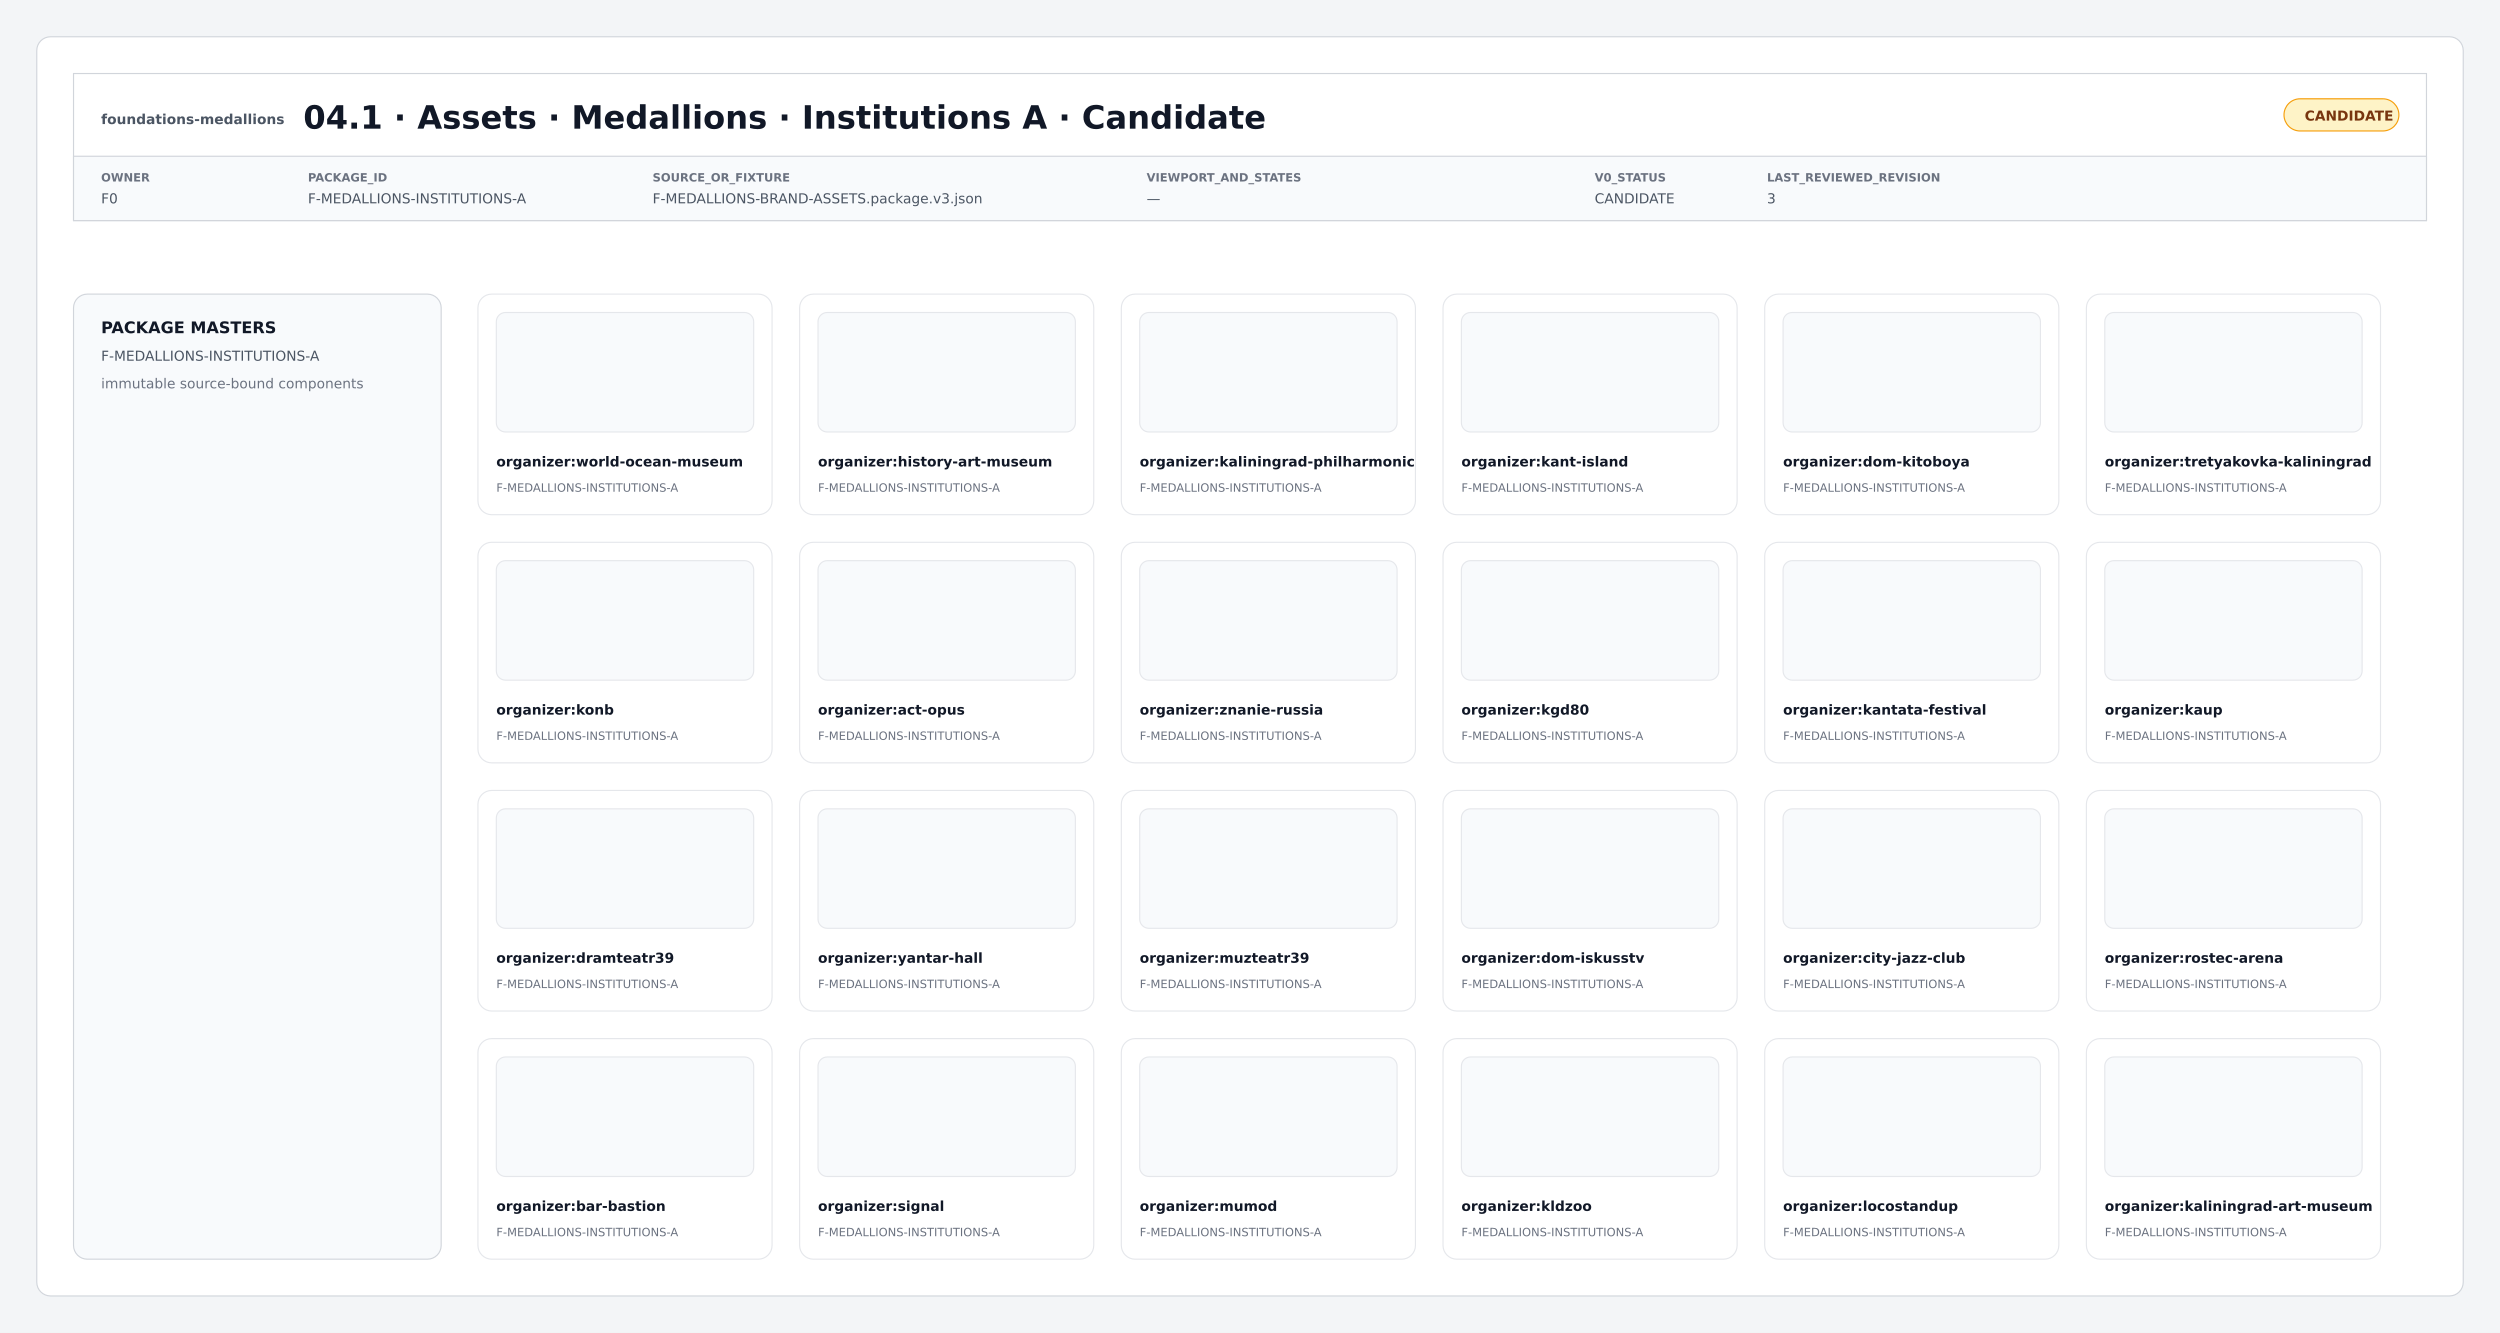
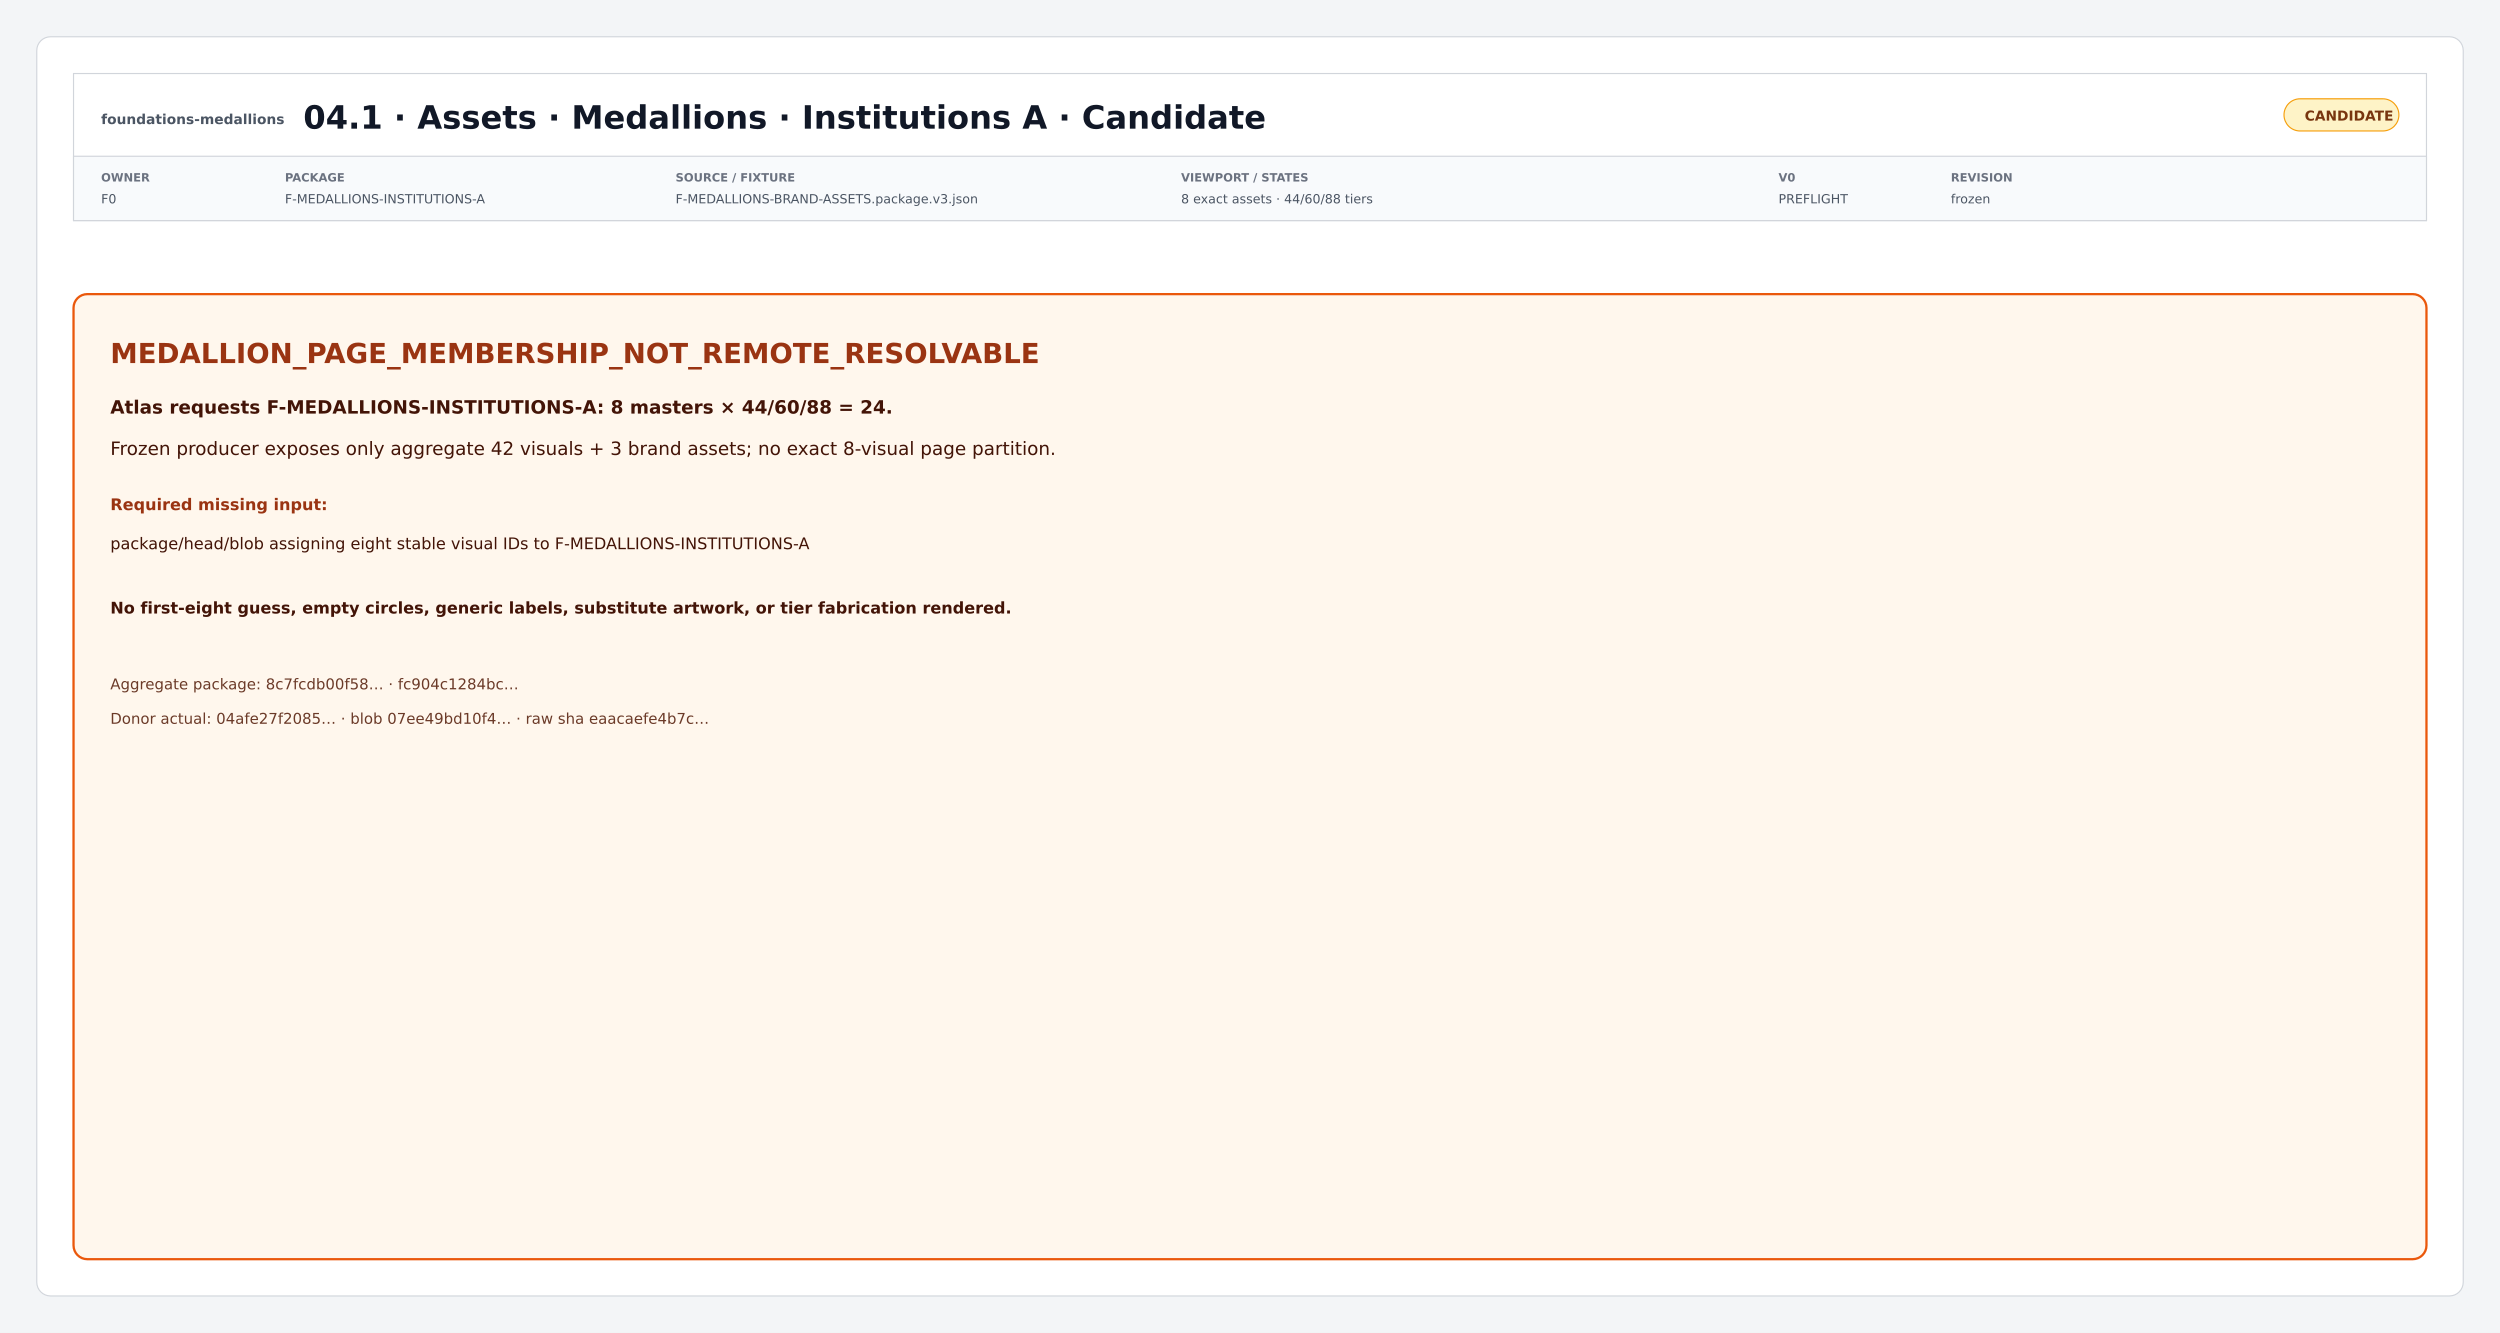
- <svg xmlns="http://www.w3.org/2000/svg" width="2176" height="1160" viewBox="0 0 2176 1160" data-root-width="2176" data-root-height="1160" data-template="FOUNDATION_ASSET_GRID_DENSE_V2" data-template-columns="6" data-version="R2">
+ <svg xmlns="http://www.w3.org/2000/svg" width="2176" height="1160" viewBox="0 0 2176 1160" data-root-width="2176" data-root-height="1160" data-template="FOUNDATION_ASSET_GRID_DENSE_V2" data-template-columns="6" data-version="R2" data-source-bound="true">
  <rect width="100%" height="100%" fill="#F3F5F7" />
  <rect x="32" y="32" width="2112" height="1096" rx="12" fill="#FFFFFF" stroke="#D1D5DB" data-candidate-root="true" />
-   <g data-component="ATLAS_PAGE_HEADER_V2">
+   <g data-component="ATLAS_PAGE_HEADER_V2" data-header-metadata-correct="true">
    <rect x="64" y="64" width="2048" height="128" fill="#FFFFFF" stroke="#D1D5DB" />
    <rect x="64" y="136" width="2048" height="56" fill="#F8FAFC" stroke="#D1D5DB" />
    <text x="88" y="108" font-family="DejaVu Sans" font-size="12" font-weight="700" fill="#4B5563" data-semantic-id="atlas.header.top.section">foundations-medallions</text>
    <text x="264" y="112" font-family="DejaVu Sans" font-size="28" font-weight="700" fill="#111827" data-semantic-id="atlas.header.top.page-title">04.1 · Assets · Medallions · Institutions A · Candidate</text>
    <rect x="1988" y="86" width="100" height="28" rx="14" fill="#FEF3C7" stroke="#F59E0B" data-semantic-id="atlas.header.top.lifecycle-status" />
    <text x="2006" y="105" font-family="DejaVu Sans" font-size="12" font-weight="700" fill="#78350F">CANDIDATE</text>
    <text x="88" y="158" font-family="DejaVu Sans" font-size="10" font-weight="700" fill="#6B7280">OWNER</text>
-     <text x="88" y="177" font-family="DejaVu Sans" font-size="12" font-weight="400" fill="#4B5563" data-semantic-id="atlas.header.meta.owner">F0</text>
-     <text x="268" y="158" font-family="DejaVu Sans" font-size="10" font-weight="700" fill="#6B7280">PACKAGE_ID</text>
-     <text x="268" y="177" font-family="DejaVu Sans" font-size="12" font-weight="400" fill="#4B5563" data-semantic-id="atlas.header.meta.package-id">F-MEDALLIONS-INSTITUTIONS-A</text>
-     <text x="568" y="158" font-family="DejaVu Sans" font-size="10" font-weight="700" fill="#6B7280">SOURCE_OR_FIXTURE</text>
-     <text x="568" y="177" font-family="DejaVu Sans" font-size="12" font-weight="400" fill="#4B5563" data-semantic-id="atlas.header.meta.source-or-fixture">F-MEDALLIONS-BRAND-ASSETS.package.v3.json</text>
-     <text x="998" y="158" font-family="DejaVu Sans" font-size="10" font-weight="700" fill="#6B7280">VIEWPORT_AND_STATES</text>
-     <text x="998" y="177" font-family="DejaVu Sans" font-size="12" font-weight="400" fill="#4B5563" data-semantic-id="atlas.header.meta.viewport-and-state-coverage">—</text>
-     <text x="1388" y="158" font-family="DejaVu Sans" font-size="10" font-weight="700" fill="#6B7280">V0_STATUS</text>
-     <text x="1388" y="177" font-family="DejaVu Sans" font-size="12" font-weight="400" fill="#4B5563" data-semantic-id="atlas.header.meta.v0-status">CANDIDATE</text>
-     <text x="1538" y="158" font-family="DejaVu Sans" font-size="10" font-weight="700" fill="#6B7280">LAST_REVIEWED_REVISION</text>
-     <text x="1538" y="177" font-family="DejaVu Sans" font-size="12" font-weight="400" fill="#4B5563" data-semantic-id="atlas.header.meta.last-reviewed-revision">3</text>
+     <text x="88" y="177" font-family="DejaVu Sans" font-size="11" font-weight="400" fill="#4B5563" data-semantic-id="atlas.header.meta.owner">F0</text>
+     <text x="248" y="158" font-family="DejaVu Sans" font-size="10" font-weight="700" fill="#6B7280">PACKAGE</text>
+     <text x="248" y="177" font-family="DejaVu Sans" font-size="11" font-weight="400" fill="#4B5563" data-semantic-id="atlas.header.meta.package-id">F-MEDALLIONS-INSTITUTIONS-A</text>
+     <text x="588" y="158" font-family="DejaVu Sans" font-size="10" font-weight="700" fill="#6B7280">SOURCE / FIXTURE</text>
+     <text x="588" y="177" font-family="DejaVu Sans" font-size="11" font-weight="400" fill="#4B5563" data-semantic-id="atlas.header.meta.source-or-fixture">F-MEDALLIONS-BRAND-ASSETS.package.v3.json</text>
+     <text x="1028" y="158" font-family="DejaVu Sans" font-size="10" font-weight="700" fill="#6B7280">VIEWPORT / STATES</text>
+     <text x="1028" y="177" font-family="DejaVu Sans" font-size="11" font-weight="400" fill="#4B5563" data-semantic-id="atlas.header.meta.viewport-and-state-coverage">8 exact assets · 44/60/88 tiers</text>
+     <text x="1548" y="158" font-family="DejaVu Sans" font-size="10" font-weight="700" fill="#6B7280">V0</text>
+     <text x="1548" y="177" font-family="DejaVu Sans" font-size="11" font-weight="400" fill="#4B5563" data-semantic-id="atlas.header.meta.v0-status">PREFLIGHT</text>
+     <text x="1698" y="158" font-family="DejaVu Sans" font-size="10" font-weight="700" fill="#6B7280">REVISION</text>
+     <text x="1698" y="177" font-family="DejaVu Sans" font-size="11" font-weight="400" fill="#4B5563" data-semantic-id="atlas.header.meta.last-reviewed-revision">frozen</text>
  </g>
-   <rect x="64" y="256" width="320" height="840" rx="12" fill="#F8FAFC" stroke="#D1D5DB" data-master-column="true" />
-   <text x="88" y="290" font-family="DejaVu Sans" font-size="14" font-weight="700" fill="#111827">PACKAGE MASTERS</text>
-   <text x="88" y="314" font-family="DejaVu Sans" font-size="12" font-weight="400" fill="#4B5563">F-MEDALLIONS-INSTITUTIONS-A</text>
-   <text x="88" y="338" font-family="DejaVu Sans" font-size="12" font-weight="400" fill="#6B7280">immutable source-bound components</text>
-   <g data-placement="1" data-label="organizer:world-ocean-museum">
-     <rect x="416" y="256" width="256" height="192" rx="12" fill="#FFFFFF" stroke="#E5E7EB" />
-     <rect x="432" y="272" width="224" height="104" rx="8" fill="#F8FAFC" stroke="#E5E7EB" />
-     <text x="432" y="406" font-family="DejaVu Sans" font-size="12" font-weight="700" fill="#111827">organizer:world-ocean-museum</text>
-     <text x="432" y="428" font-family="DejaVu Sans" font-size="10" font-weight="400" fill="#6B7280">F-MEDALLIONS-INSTITUTIONS-A</text>
-   </g>
-   <g data-placement="2" data-label="organizer:history-art-museum">
-     <rect x="696" y="256" width="256" height="192" rx="12" fill="#FFFFFF" stroke="#E5E7EB" />
-     <rect x="712" y="272" width="224" height="104" rx="8" fill="#F8FAFC" stroke="#E5E7EB" />
-     <text x="712" y="406" font-family="DejaVu Sans" font-size="12" font-weight="700" fill="#111827">organizer:history-art-museum</text>
-     <text x="712" y="428" font-family="DejaVu Sans" font-size="10" font-weight="400" fill="#6B7280">F-MEDALLIONS-INSTITUTIONS-A</text>
-   </g>
-   <g data-placement="3" data-label="organizer:kaliningrad-philharmonic">
-     <rect x="976" y="256" width="256" height="192" rx="12" fill="#FFFFFF" stroke="#E5E7EB" />
-     <rect x="992" y="272" width="224" height="104" rx="8" fill="#F8FAFC" stroke="#E5E7EB" />
-     <text x="992" y="406" font-family="DejaVu Sans" font-size="12" font-weight="700" fill="#111827">organizer:kaliningrad-philharmonic</text>
-     <text x="992" y="428" font-family="DejaVu Sans" font-size="10" font-weight="400" fill="#6B7280">F-MEDALLIONS-INSTITUTIONS-A</text>
-   </g>
-   <g data-placement="4" data-label="organizer:kant-island">
-     <rect x="1256" y="256" width="256" height="192" rx="12" fill="#FFFFFF" stroke="#E5E7EB" />
-     <rect x="1272" y="272" width="224" height="104" rx="8" fill="#F8FAFC" stroke="#E5E7EB" />
-     <text x="1272" y="406" font-family="DejaVu Sans" font-size="12" font-weight="700" fill="#111827">organizer:kant-island</text>
-     <text x="1272" y="428" font-family="DejaVu Sans" font-size="10" font-weight="400" fill="#6B7280">F-MEDALLIONS-INSTITUTIONS-A</text>
-   </g>
-   <g data-placement="5" data-label="organizer:dom-kitoboya">
-     <rect x="1536" y="256" width="256" height="192" rx="12" fill="#FFFFFF" stroke="#E5E7EB" />
-     <rect x="1552" y="272" width="224" height="104" rx="8" fill="#F8FAFC" stroke="#E5E7EB" />
-     <text x="1552" y="406" font-family="DejaVu Sans" font-size="12" font-weight="700" fill="#111827">organizer:dom-kitoboya</text>
-     <text x="1552" y="428" font-family="DejaVu Sans" font-size="10" font-weight="400" fill="#6B7280">F-MEDALLIONS-INSTITUTIONS-A</text>
-   </g>
-   <g data-placement="6" data-label="organizer:tretyakovka-kaliningrad">
-     <rect x="1816" y="256" width="256" height="192" rx="12" fill="#FFFFFF" stroke="#E5E7EB" />
-     <rect x="1832" y="272" width="224" height="104" rx="8" fill="#F8FAFC" stroke="#E5E7EB" />
-     <text x="1832" y="406" font-family="DejaVu Sans" font-size="12" font-weight="700" fill="#111827">organizer:tretyakovka-kaliningrad</text>
-     <text x="1832" y="428" font-family="DejaVu Sans" font-size="10" font-weight="400" fill="#6B7280">F-MEDALLIONS-INSTITUTIONS-A</text>
-   </g>
-   <g data-placement="7" data-label="organizer:konb">
-     <rect x="416" y="472" width="256" height="192" rx="12" fill="#FFFFFF" stroke="#E5E7EB" />
-     <rect x="432" y="488" width="224" height="104" rx="8" fill="#F8FAFC" stroke="#E5E7EB" />
-     <text x="432" y="622" font-family="DejaVu Sans" font-size="12" font-weight="700" fill="#111827">organizer:konb</text>
-     <text x="432" y="644" font-family="DejaVu Sans" font-size="10" font-weight="400" fill="#6B7280">F-MEDALLIONS-INSTITUTIONS-A</text>
-   </g>
-   <g data-placement="8" data-label="organizer:act-opus">
-     <rect x="696" y="472" width="256" height="192" rx="12" fill="#FFFFFF" stroke="#E5E7EB" />
-     <rect x="712" y="488" width="224" height="104" rx="8" fill="#F8FAFC" stroke="#E5E7EB" />
-     <text x="712" y="622" font-family="DejaVu Sans" font-size="12" font-weight="700" fill="#111827">organizer:act-opus</text>
-     <text x="712" y="644" font-family="DejaVu Sans" font-size="10" font-weight="400" fill="#6B7280">F-MEDALLIONS-INSTITUTIONS-A</text>
-   </g>
-   <g data-placement="9" data-label="organizer:znanie-russia">
-     <rect x="976" y="472" width="256" height="192" rx="12" fill="#FFFFFF" stroke="#E5E7EB" />
-     <rect x="992" y="488" width="224" height="104" rx="8" fill="#F8FAFC" stroke="#E5E7EB" />
-     <text x="992" y="622" font-family="DejaVu Sans" font-size="12" font-weight="700" fill="#111827">organizer:znanie-russia</text>
-     <text x="992" y="644" font-family="DejaVu Sans" font-size="10" font-weight="400" fill="#6B7280">F-MEDALLIONS-INSTITUTIONS-A</text>
-   </g>
-   <g data-placement="10" data-label="organizer:kgd80">
-     <rect x="1256" y="472" width="256" height="192" rx="12" fill="#FFFFFF" stroke="#E5E7EB" />
-     <rect x="1272" y="488" width="224" height="104" rx="8" fill="#F8FAFC" stroke="#E5E7EB" />
-     <text x="1272" y="622" font-family="DejaVu Sans" font-size="12" font-weight="700" fill="#111827">organizer:kgd80</text>
-     <text x="1272" y="644" font-family="DejaVu Sans" font-size="10" font-weight="400" fill="#6B7280">F-MEDALLIONS-INSTITUTIONS-A</text>
-   </g>
-   <g data-placement="11" data-label="organizer:kantata-festival">
-     <rect x="1536" y="472" width="256" height="192" rx="12" fill="#FFFFFF" stroke="#E5E7EB" />
-     <rect x="1552" y="488" width="224" height="104" rx="8" fill="#F8FAFC" stroke="#E5E7EB" />
-     <text x="1552" y="622" font-family="DejaVu Sans" font-size="12" font-weight="700" fill="#111827">organizer:kantata-festival</text>
-     <text x="1552" y="644" font-family="DejaVu Sans" font-size="10" font-weight="400" fill="#6B7280">F-MEDALLIONS-INSTITUTIONS-A</text>
-   </g>
-   <g data-placement="12" data-label="organizer:kaup">
-     <rect x="1816" y="472" width="256" height="192" rx="12" fill="#FFFFFF" stroke="#E5E7EB" />
-     <rect x="1832" y="488" width="224" height="104" rx="8" fill="#F8FAFC" stroke="#E5E7EB" />
-     <text x="1832" y="622" font-family="DejaVu Sans" font-size="12" font-weight="700" fill="#111827">organizer:kaup</text>
-     <text x="1832" y="644" font-family="DejaVu Sans" font-size="10" font-weight="400" fill="#6B7280">F-MEDALLIONS-INSTITUTIONS-A</text>
-   </g>
-   <g data-placement="13" data-label="organizer:dramteatr39">
-     <rect x="416" y="688" width="256" height="192" rx="12" fill="#FFFFFF" stroke="#E5E7EB" />
-     <rect x="432" y="704" width="224" height="104" rx="8" fill="#F8FAFC" stroke="#E5E7EB" />
-     <text x="432" y="838" font-family="DejaVu Sans" font-size="12" font-weight="700" fill="#111827">organizer:dramteatr39</text>
-     <text x="432" y="860" font-family="DejaVu Sans" font-size="10" font-weight="400" fill="#6B7280">F-MEDALLIONS-INSTITUTIONS-A</text>
-   </g>
-   <g data-placement="14" data-label="organizer:yantar-hall">
-     <rect x="696" y="688" width="256" height="192" rx="12" fill="#FFFFFF" stroke="#E5E7EB" />
-     <rect x="712" y="704" width="224" height="104" rx="8" fill="#F8FAFC" stroke="#E5E7EB" />
-     <text x="712" y="838" font-family="DejaVu Sans" font-size="12" font-weight="700" fill="#111827">organizer:yantar-hall</text>
-     <text x="712" y="860" font-family="DejaVu Sans" font-size="10" font-weight="400" fill="#6B7280">F-MEDALLIONS-INSTITUTIONS-A</text>
-   </g>
-   <g data-placement="15" data-label="organizer:muzteatr39">
-     <rect x="976" y="688" width="256" height="192" rx="12" fill="#FFFFFF" stroke="#E5E7EB" />
-     <rect x="992" y="704" width="224" height="104" rx="8" fill="#F8FAFC" stroke="#E5E7EB" />
-     <text x="992" y="838" font-family="DejaVu Sans" font-size="12" font-weight="700" fill="#111827">organizer:muzteatr39</text>
-     <text x="992" y="860" font-family="DejaVu Sans" font-size="10" font-weight="400" fill="#6B7280">F-MEDALLIONS-INSTITUTIONS-A</text>
-   </g>
-   <g data-placement="16" data-label="organizer:dom-iskusstv">
-     <rect x="1256" y="688" width="256" height="192" rx="12" fill="#FFFFFF" stroke="#E5E7EB" />
-     <rect x="1272" y="704" width="224" height="104" rx="8" fill="#F8FAFC" stroke="#E5E7EB" />
-     <text x="1272" y="838" font-family="DejaVu Sans" font-size="12" font-weight="700" fill="#111827">organizer:dom-iskusstv</text>
-     <text x="1272" y="860" font-family="DejaVu Sans" font-size="10" font-weight="400" fill="#6B7280">F-MEDALLIONS-INSTITUTIONS-A</text>
-   </g>
-   <g data-placement="17" data-label="organizer:city-jazz-club">
-     <rect x="1536" y="688" width="256" height="192" rx="12" fill="#FFFFFF" stroke="#E5E7EB" />
-     <rect x="1552" y="704" width="224" height="104" rx="8" fill="#F8FAFC" stroke="#E5E7EB" />
-     <text x="1552" y="838" font-family="DejaVu Sans" font-size="12" font-weight="700" fill="#111827">organizer:city-jazz-club</text>
-     <text x="1552" y="860" font-family="DejaVu Sans" font-size="10" font-weight="400" fill="#6B7280">F-MEDALLIONS-INSTITUTIONS-A</text>
-   </g>
-   <g data-placement="18" data-label="organizer:rostec-arena">
-     <rect x="1816" y="688" width="256" height="192" rx="12" fill="#FFFFFF" stroke="#E5E7EB" />
-     <rect x="1832" y="704" width="224" height="104" rx="8" fill="#F8FAFC" stroke="#E5E7EB" />
-     <text x="1832" y="838" font-family="DejaVu Sans" font-size="12" font-weight="700" fill="#111827">organizer:rostec-arena</text>
-     <text x="1832" y="860" font-family="DejaVu Sans" font-size="10" font-weight="400" fill="#6B7280">F-MEDALLIONS-INSTITUTIONS-A</text>
-   </g>
-   <g data-placement="19" data-label="organizer:bar-bastion">
-     <rect x="416" y="904" width="256" height="192" rx="12" fill="#FFFFFF" stroke="#E5E7EB" />
-     <rect x="432" y="920" width="224" height="104" rx="8" fill="#F8FAFC" stroke="#E5E7EB" />
-     <text x="432" y="1054" font-family="DejaVu Sans" font-size="12" font-weight="700" fill="#111827">organizer:bar-bastion</text>
-     <text x="432" y="1076" font-family="DejaVu Sans" font-size="10" font-weight="400" fill="#6B7280">F-MEDALLIONS-INSTITUTIONS-A</text>
-   </g>
-   <g data-placement="20" data-label="organizer:signal">
-     <rect x="696" y="904" width="256" height="192" rx="12" fill="#FFFFFF" stroke="#E5E7EB" />
-     <rect x="712" y="920" width="224" height="104" rx="8" fill="#F8FAFC" stroke="#E5E7EB" />
-     <text x="712" y="1054" font-family="DejaVu Sans" font-size="12" font-weight="700" fill="#111827">organizer:signal</text>
-     <text x="712" y="1076" font-family="DejaVu Sans" font-size="10" font-weight="400" fill="#6B7280">F-MEDALLIONS-INSTITUTIONS-A</text>
-   </g>
-   <g data-placement="21" data-label="organizer:mumod">
-     <rect x="976" y="904" width="256" height="192" rx="12" fill="#FFFFFF" stroke="#E5E7EB" />
-     <rect x="992" y="920" width="224" height="104" rx="8" fill="#F8FAFC" stroke="#E5E7EB" />
-     <text x="992" y="1054" font-family="DejaVu Sans" font-size="12" font-weight="700" fill="#111827">organizer:mumod</text>
-     <text x="992" y="1076" font-family="DejaVu Sans" font-size="10" font-weight="400" fill="#6B7280">F-MEDALLIONS-INSTITUTIONS-A</text>
-   </g>
-   <g data-placement="22" data-label="organizer:kldzoo">
-     <rect x="1256" y="904" width="256" height="192" rx="12" fill="#FFFFFF" stroke="#E5E7EB" />
-     <rect x="1272" y="920" width="224" height="104" rx="8" fill="#F8FAFC" stroke="#E5E7EB" />
-     <text x="1272" y="1054" font-family="DejaVu Sans" font-size="12" font-weight="700" fill="#111827">organizer:kldzoo</text>
-     <text x="1272" y="1076" font-family="DejaVu Sans" font-size="10" font-weight="400" fill="#6B7280">F-MEDALLIONS-INSTITUTIONS-A</text>
-   </g>
-   <g data-placement="23" data-label="organizer:locostandup">
-     <rect x="1536" y="904" width="256" height="192" rx="12" fill="#FFFFFF" stroke="#E5E7EB" />
-     <rect x="1552" y="920" width="224" height="104" rx="8" fill="#F8FAFC" stroke="#E5E7EB" />
-     <text x="1552" y="1054" font-family="DejaVu Sans" font-size="12" font-weight="700" fill="#111827">organizer:locostandup</text>
-     <text x="1552" y="1076" font-family="DejaVu Sans" font-size="10" font-weight="400" fill="#6B7280">F-MEDALLIONS-INSTITUTIONS-A</text>
-   </g>
-   <g data-placement="24" data-label="organizer:kaliningrad-art-museum">
-     <rect x="1816" y="904" width="256" height="192" rx="12" fill="#FFFFFF" stroke="#E5E7EB" />
-     <rect x="1832" y="920" width="224" height="104" rx="8" fill="#F8FAFC" stroke="#E5E7EB" />
-     <text x="1832" y="1054" font-family="DejaVu Sans" font-size="12" font-weight="700" fill="#111827">organizer:kaliningrad-art-museum</text>
-     <text x="1832" y="1076" font-family="DejaVu Sans" font-size="10" font-weight="400" fill="#6B7280">F-MEDALLIONS-INSTITUTIONS-A</text>
+   <g data-source-blocker="MEDALLION_PAGE_MEMBERSHIP_NOT_REMOTE_RESOLVABLE">
+     <rect x="64" y="256" width="2048" height="840" rx="12" fill="#FFF7ED" stroke="#EA580C" stroke-width="2" />
+     <text x="96" y="316" font-family="DejaVu Sans" font-size="24" font-weight="700" fill="#9A3412">MEDALLION_PAGE_MEMBERSHIP_NOT_REMOTE_RESOLVABLE</text>
+     <text x="96" y="360" font-family="DejaVu Sans" font-size="16" font-weight="700" fill="#431407">Atlas requests F-MEDALLIONS-INSTITUTIONS-A: 8 masters × 44/60/88 = 24.</text>
+     <text x="96" y="396" font-family="DejaVu Sans" font-size="16" font-weight="400" fill="#431407">Frozen producer exposes only aggregate 42 visuals + 3 brand assets; no exact 8-visual page partition.</text>
+     <text x="96" y="444" font-family="DejaVu Sans" font-size="14" font-weight="700" fill="#9A3412">Required missing input:</text>
+     <text x="96" y="478" font-family="DejaVu Sans" font-size="14" font-weight="400" fill="#431407">package/head/blob assigning eight stable visual IDs to F-MEDALLIONS-INSTITUTIONS-A</text>
+     <text x="96" y="534" font-family="DejaVu Sans" font-size="14" font-weight="700" fill="#431407">No first-eight guess, empty circles, generic labels, substitute artwork, or tier fabrication rendered.</text>
+     <text x="96" y="600" font-family="DejaVu Sans" font-size="13" font-weight="400" fill="#6B3A28">Aggregate package: 8c7fcdb00f58… · fc904c1284bc…</text>
+     <text x="96" y="630" font-family="DejaVu Sans" font-size="13" font-weight="400" fill="#6B3A28">Donor actual: 04afe27f2085… · blob 07ee49bd10f4… · raw sha eaacaefe4b7c…</text>
  </g>
</svg>
